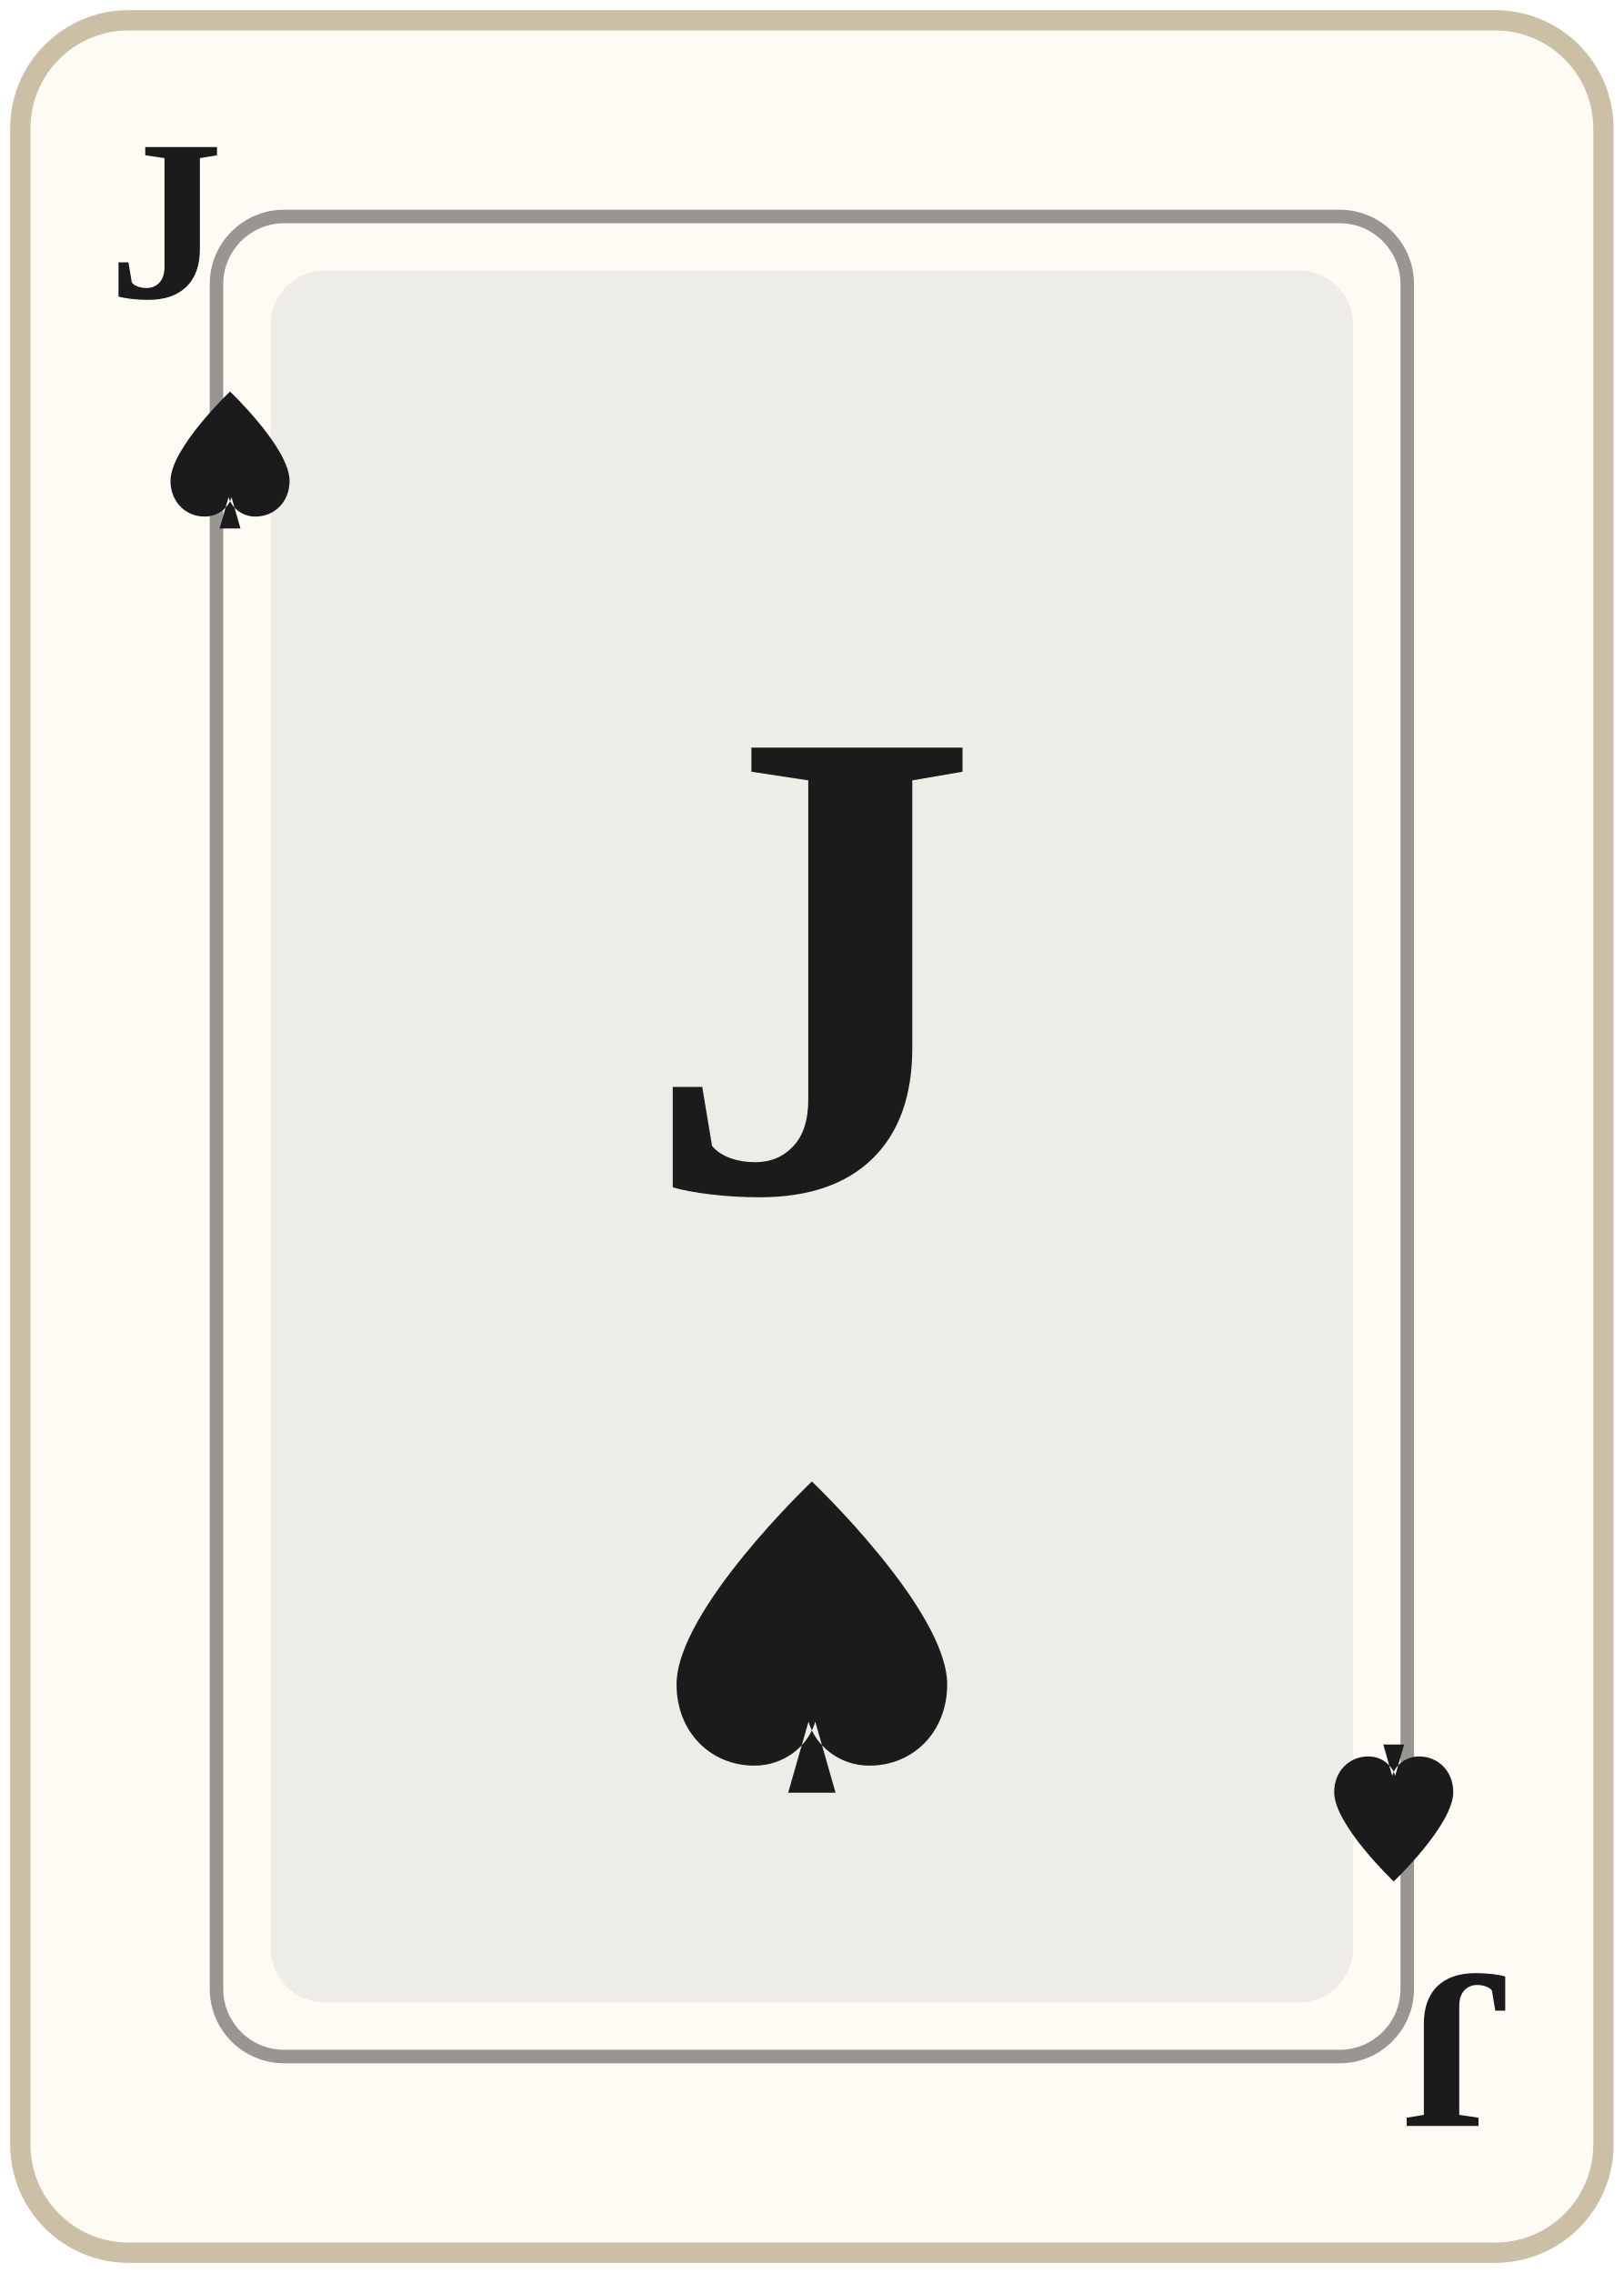
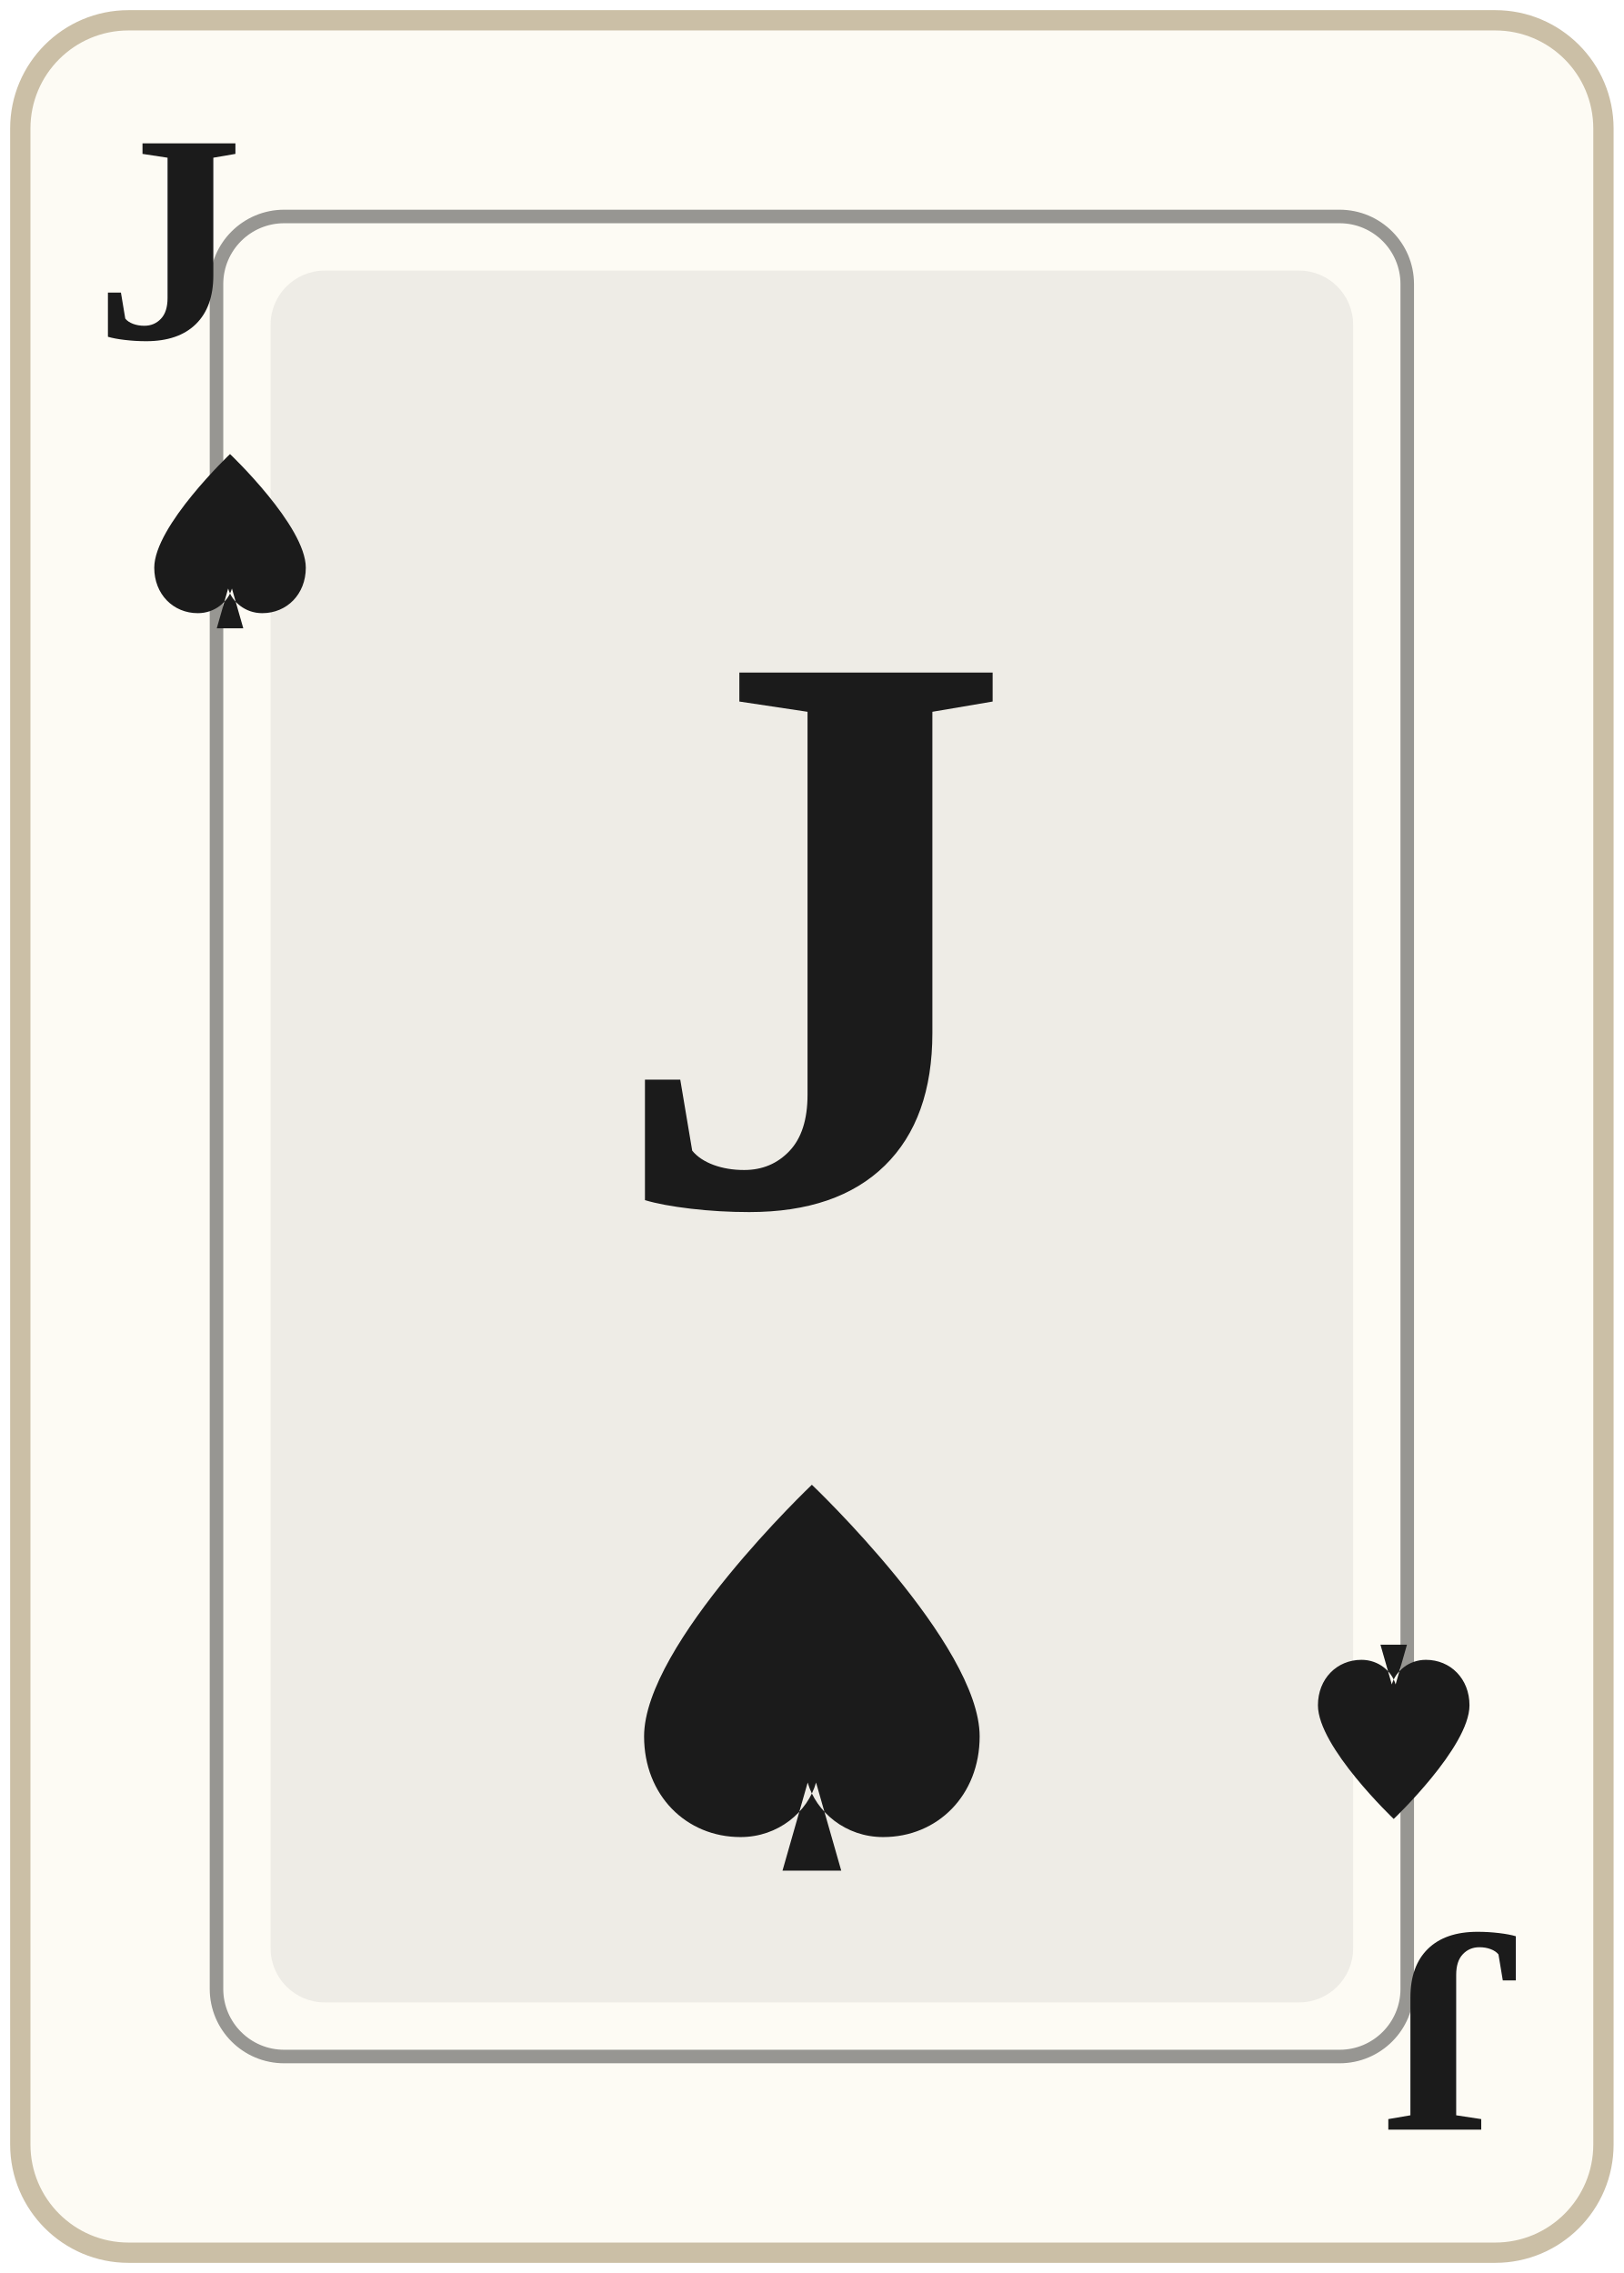
<svg xmlns="http://www.w3.org/2000/svg" viewBox="0 0 240 336" width="240" height="336">
  <rect x="3" y="3" width="234" height="330" rx="16" fill="#fdfbf4" stroke="#cbbfa6" stroke-width="3" />
  <rect x="32" y="32" width="176" height="272" rx="10" fill="none" stroke="#1b1b1b" stroke-width="2" opacity="0.45" />
  <rect x="40" y="40" width="160" height="256" rx="8" fill="#1b1b1b" opacity="0.07" />
-   <text x="120" y="176" text-anchor="middle" font-family="Georgia,'Times New Roman',serif" font-size="100" font-weight="700" fill="#1b1b1b">J</text>
-   <g transform="translate(120,242) scale(0.5) translate(-50,-50)">
+   <text x="120" y="178" text-anchor="middle" font-family="Georgia,'Times New Roman',serif" font-size="120" font-weight="700" fill="#1b1b1b">J</text>
+   <g transform="translate(120,248) scale(0.62) translate(-50,-50)">
    <path d="M50 4 C50 4 90 42 90 64 C90 78 80 88 67 88 C58 88 51 82 49 75 L43 96 L57 96 L51 75 C49 82 42 88 33 88 C20 88 10 78 10 64 C10 42 50 4 50 4 Z" fill="#1b1b1b" />
  </g>
-   <g transform="translate(16,14)">
-     <text x="0" y="30" font-family="Georgia,'Times New Roman',serif" font-size="34" font-weight="700" fill="#1b1b1b">J</text>
-     <g transform="translate(18,54) scale(0.22) translate(-50,-50)">
+   <g transform="translate(14,12)">
+     <text x="0" y="38" font-family="Georgia,'Times New Roman',serif" font-size="44" font-weight="700" fill="#1b1b1b">J</text>
+     <g transform="translate(20,68) scale(0.28) translate(-50,-50)">
      <path d="M50 4 C50 4 90 42 90 64 C90 78 80 88 67 88 C58 88 51 82 49 75 L43 96 L57 96 L51 75 C49 82 42 88 33 88 C20 88 10 78 10 64 C10 42 50 4 50 4 Z" fill="#1b1b1b" />
    </g>
  </g>
  <g transform="rotate(180 120 168)">
-     <g transform="translate(16,14)">
-       <text x="0" y="30" font-family="Georgia,'Times New Roman',serif" font-size="34" font-weight="700" fill="#1b1b1b">J</text>
-       <g transform="translate(18,54) scale(0.22) translate(-50,-50)">
+     <g transform="translate(14,12)">
+       <text x="0" y="38" font-family="Georgia,'Times New Roman',serif" font-size="44" font-weight="700" fill="#1b1b1b">J</text>
+       <g transform="translate(20,68) scale(0.28) translate(-50,-50)">
        <path d="M50 4 C50 4 90 42 90 64 C90 78 80 88 67 88 C58 88 51 82 49 75 L43 96 L57 96 L51 75 C49 82 42 88 33 88 C20 88 10 78 10 64 C10 42 50 4 50 4 Z" fill="#1b1b1b" />
      </g>
    </g>
  </g>
</svg>
